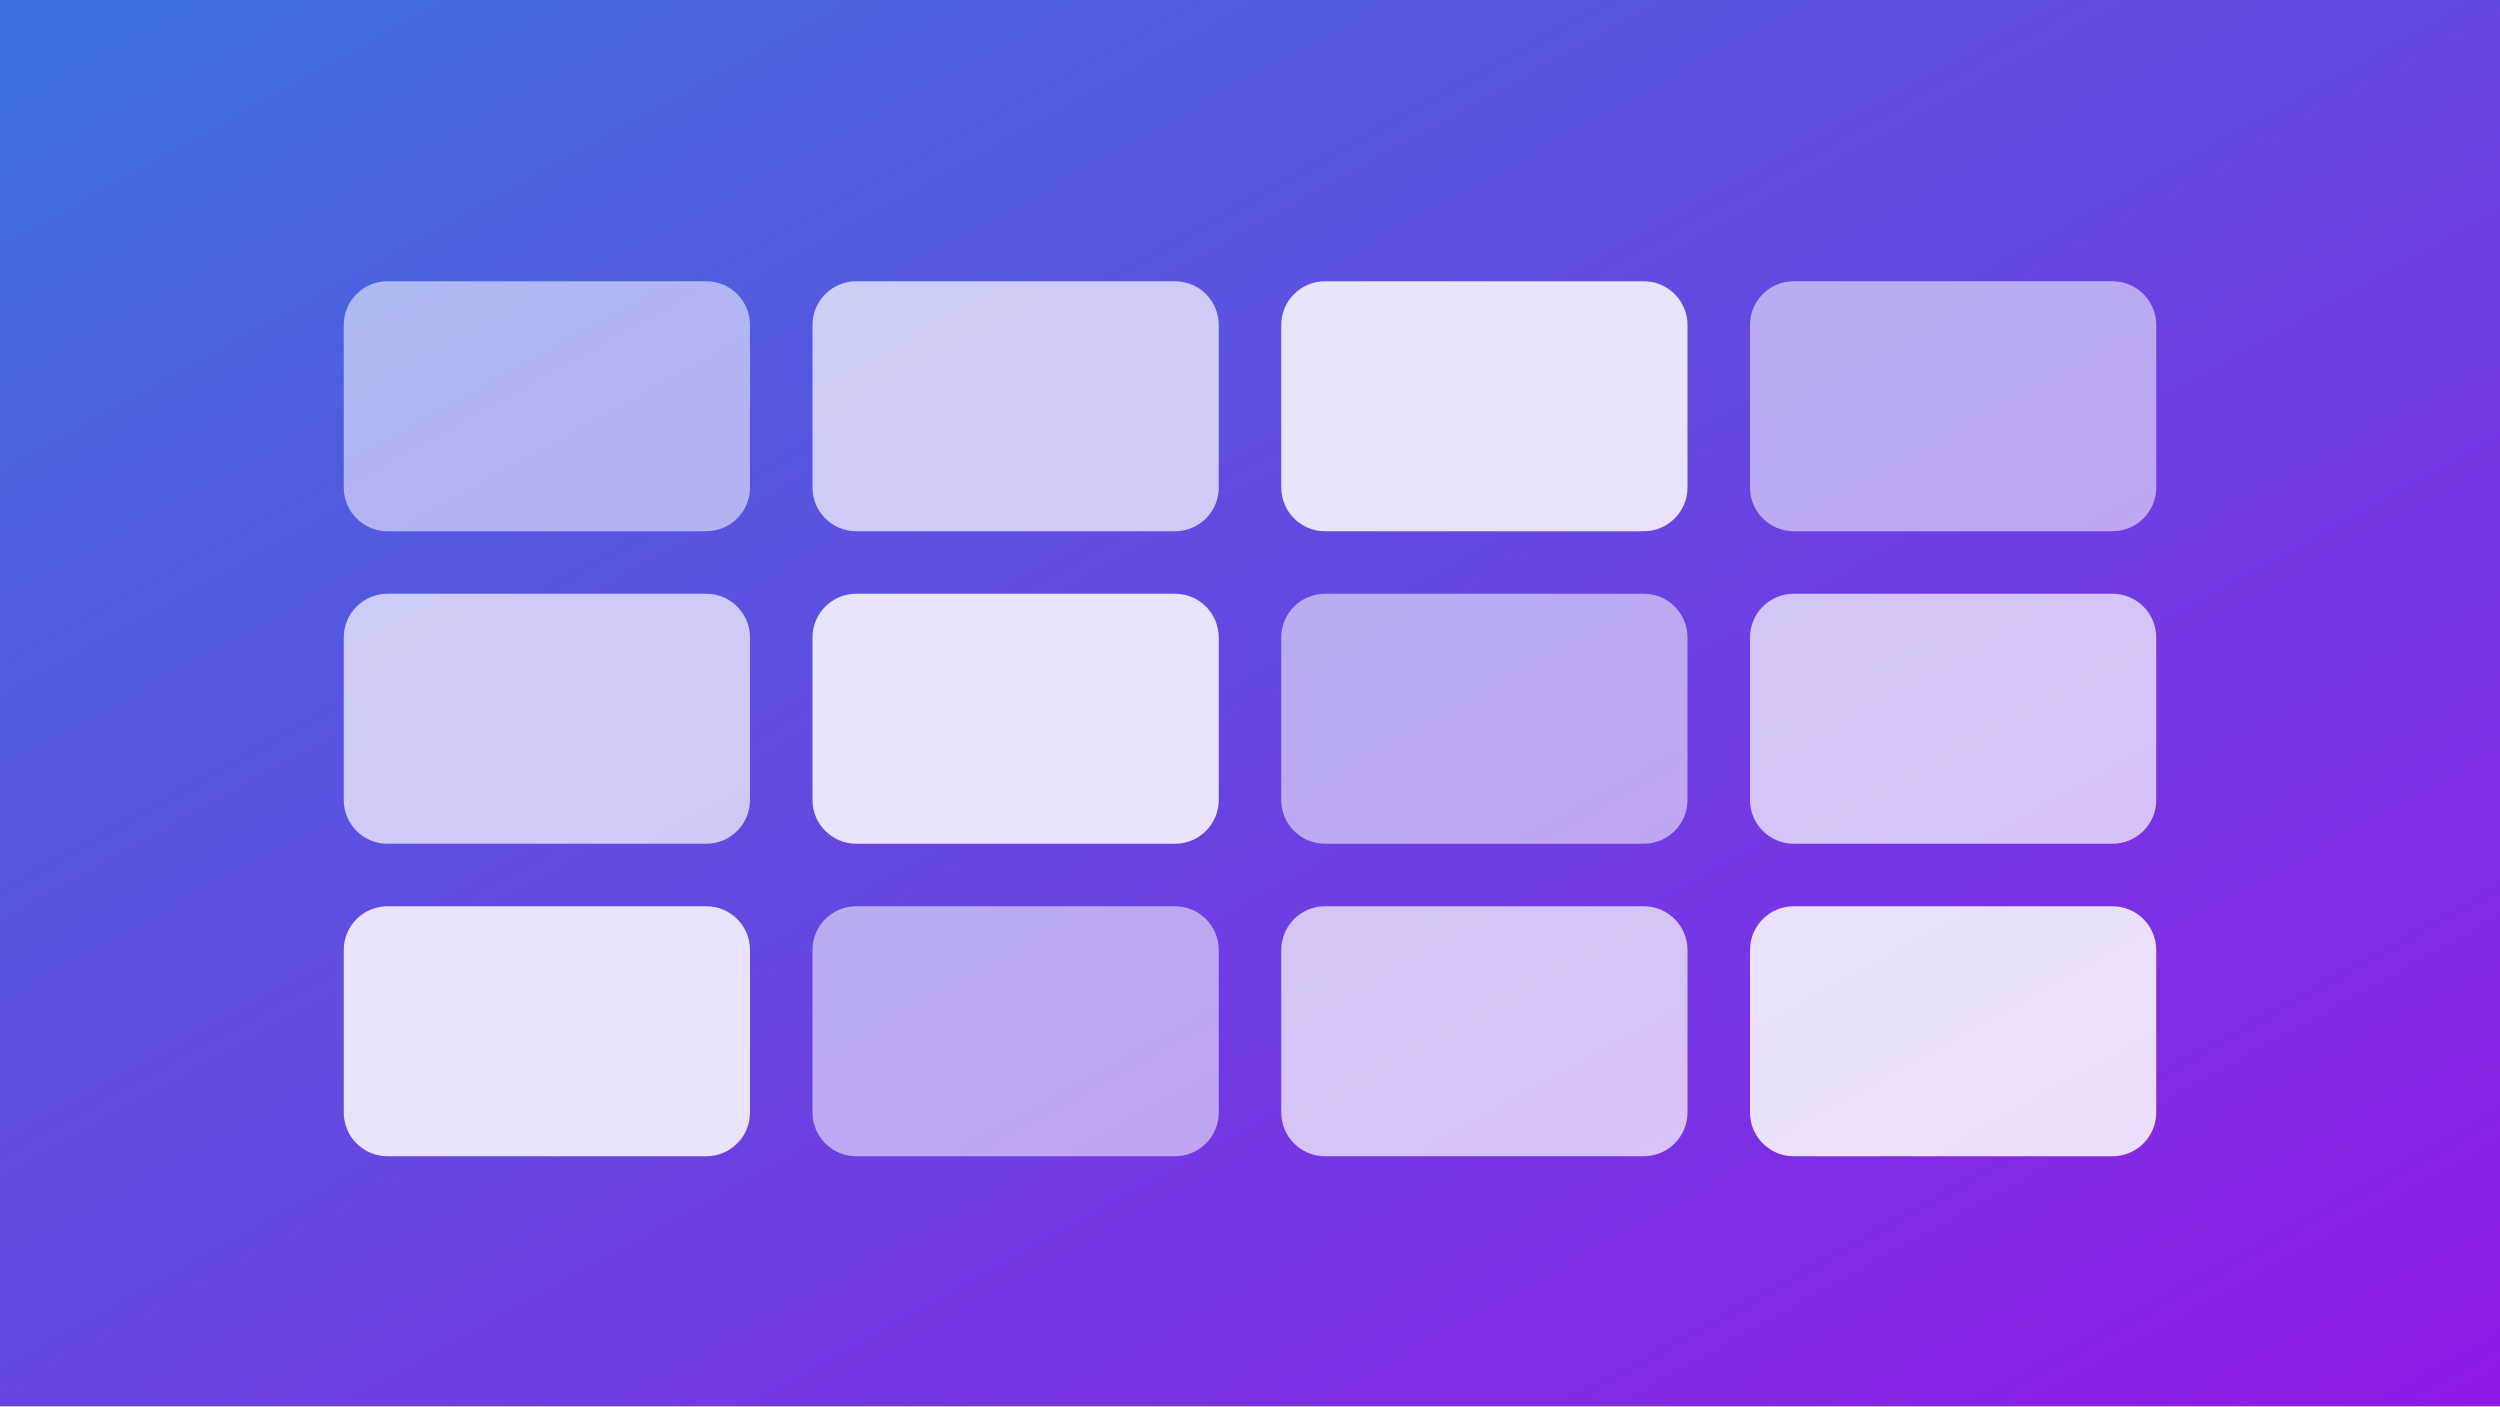
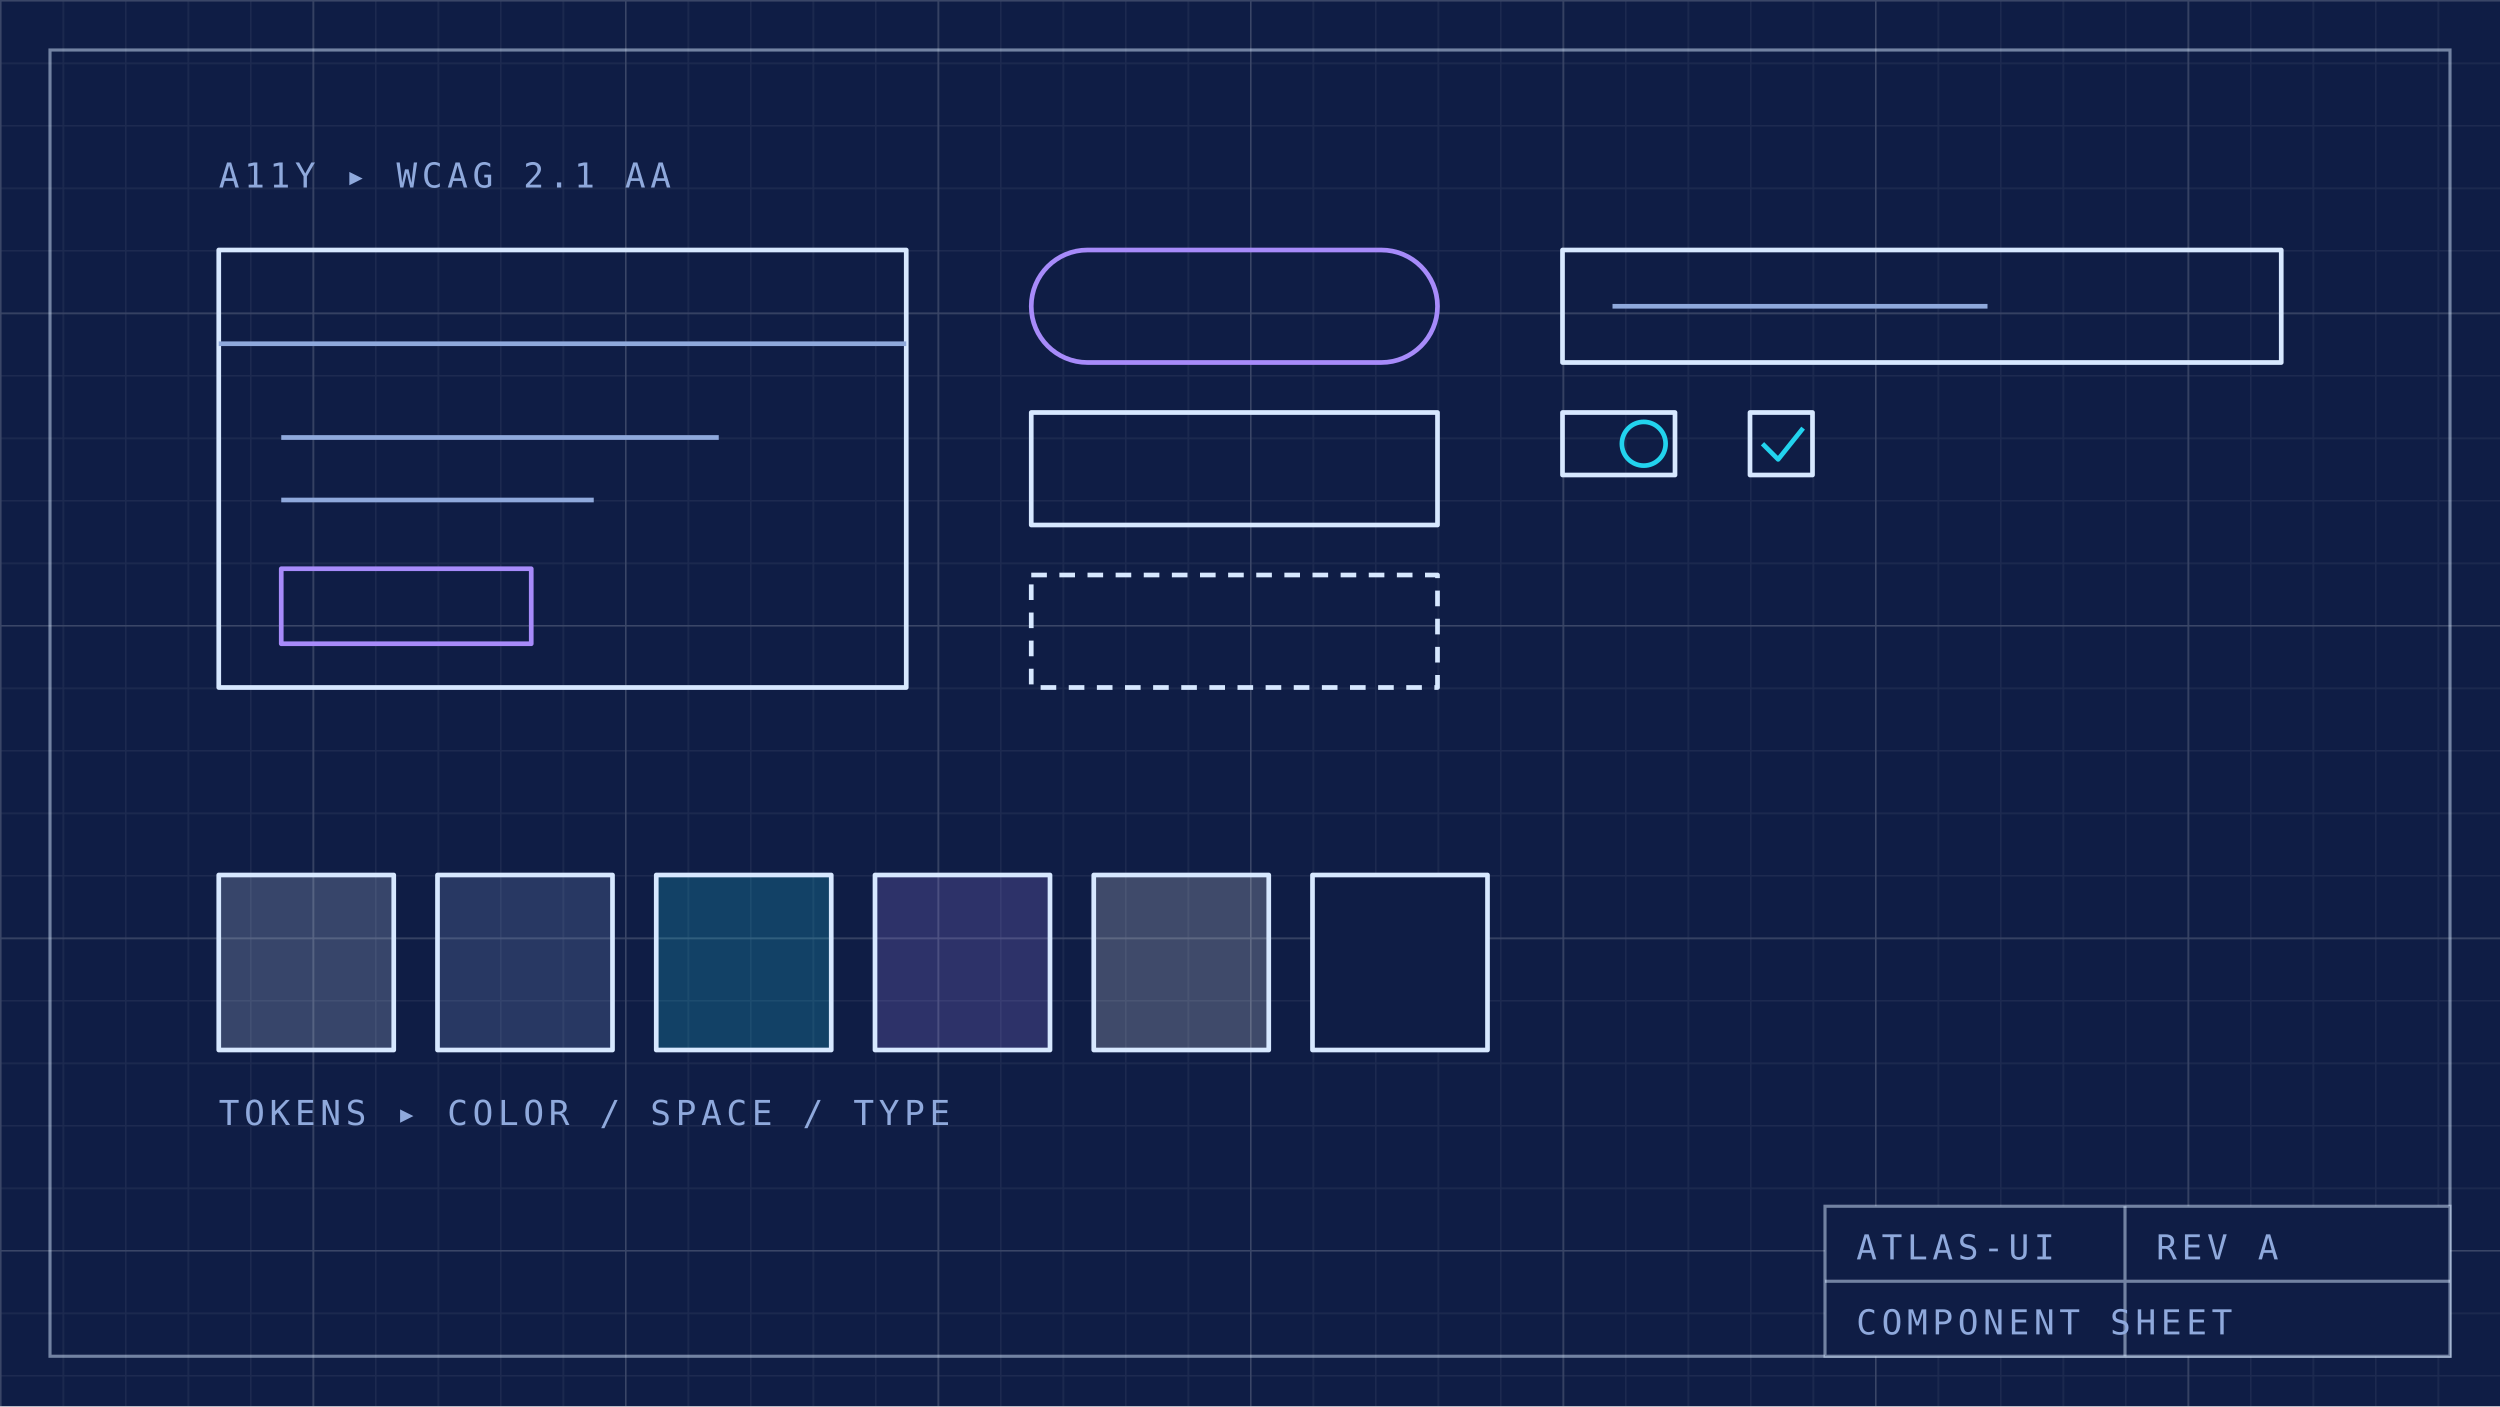
<svg xmlns="http://www.w3.org/2000/svg" viewBox="0 0 800 450" role="img" aria-hidden="true">
  <defs>
-     <linearGradient id="g" x1="0" y1="0" x2="1" y2="1">
-       <stop offset="0" stop-color="hsl(220 70% 55%)" />
-       <stop offset="1" stop-color="hsl(275 80% 50%)" />
-     </linearGradient>
+     <pattern id="m" width="20" height="20" patternUnits="userSpaceOnUse">
+       <path d="M20 0H0V20" fill="none" stroke="#fff" stroke-opacity=".06" />
+     </pattern>
+     <pattern id="M" width="100" height="100" patternUnits="userSpaceOnUse">
+       <path d="M100 0H0V100" fill="none" stroke="#fff" stroke-opacity=".13" />
+     </pattern>
  </defs>
-   <rect width="800" height="450" fill="url(#g)" />
-   <rect x="110" y="90" width="130" height="80" rx="14" fill="#fff" opacity="0.55" />
-   <rect x="260" y="90" width="130" height="80" rx="14" fill="#fff" opacity="0.7" />
-   <rect x="410" y="90" width="130" height="80" rx="14" fill="#fff" opacity="0.85" />
-   <rect x="560" y="90" width="130" height="80" rx="14" fill="#fff" opacity="0.55" />
-   <rect x="110" y="190" width="130" height="80" rx="14" fill="#fff" opacity="0.7" />
-   <rect x="260" y="190" width="130" height="80" rx="14" fill="#fff" opacity="0.85" />
-   <rect x="410" y="190" width="130" height="80" rx="14" fill="#fff" opacity="0.55" />
-   <rect x="560" y="190" width="130" height="80" rx="14" fill="#fff" opacity="0.7" />
-   <rect x="110" y="290" width="130" height="80" rx="14" fill="#fff" opacity="0.85" />
-   <rect x="260" y="290" width="130" height="80" rx="14" fill="#fff" opacity="0.55" />
-   <rect x="410" y="290" width="130" height="80" rx="14" fill="#fff" opacity="0.7" />
-   <rect x="560" y="290" width="130" height="80" rx="14" fill="#fff" opacity="0.85" />
+   <rect width="800" height="450" fill="#0f1d45" />
+   <rect width="800" height="450" fill="url(#m)" />
+   <rect width="800" height="450" fill="url(#M)" />
+   <rect x="16" y="16" width="768" height="418" fill="none" stroke="#d7e8ff" stroke-opacity=".5" />
+   <g font-family="ui-monospace,Menlo,monospace" font-size="11" letter-spacing="1.5" fill="#8fa9dc">
+     <rect x="584" y="386" width="200" height="48" fill="#0f1d45" stroke="#d7e8ff" stroke-opacity=".5" />
+     <path d="M584 410H784M680 386V434" stroke="#d7e8ff" stroke-opacity=".5" />
+     <text x="594" y="403">ATLAS-UI</text>
+     <text x="690" y="403">REV A</text>
+     <text x="594" y="427">COMPONENT SHEET</text>
+   </g>
+   <g fill="none" stroke="#d7e8ff" stroke-width="1.5" stroke-linejoin="round">
+     <rect x="70" y="80" width="220" height="140" />
+     <path d="M70 110h220M90 140h140M90 160h100" stroke="#8fa9dc" />
+     <rect x="90" y="182" width="80" height="24" stroke="#a78bfa" />
+     <rect x="330" y="80" width="130" height="36" rx="18" stroke="#a78bfa" />
+     <rect x="330" y="132" width="130" height="36" />
+     <rect x="330" y="184" width="130" height="36" stroke-dasharray="5 4" />
+     <rect x="500" y="80" width="230" height="36" />
+     <path d="M516 98h120" stroke="#8fa9dc" />
+     <rect x="500" y="132" width="36" height="20" />
+     <circle cx="526" cy="142" r="7" stroke="#22d3ee" />
+     <rect x="560" y="132" width="20" height="20" />
+     <path d="M564 142l5 5 8-10" stroke="#22d3ee" />
+     <rect x="70" y="280" width="56" height="56" fill="#d7e8ff" fill-opacity="0.2" />
+     <rect x="140" y="280" width="56" height="56" fill="#8fa9dc" fill-opacity="0.2" />
+     <rect x="210" y="280" width="56" height="56" fill="#22d3ee" fill-opacity="0.2" />
+     <rect x="280" y="280" width="56" height="56" fill="#a78bfa" fill-opacity="0.2" />
+     <rect x="350" y="280" width="56" height="56" fill="#fff" fill-opacity="0.2" />
+     <rect x="420" y="280" width="56" height="56" fill="#0f1d45" fill-opacity="1" />
+     <text x="70" y="360" fill="#8fa9dc" stroke="none" font-family="ui-monospace,Menlo,monospace" font-size="11" letter-spacing="1.5">TOKENS ▸ COLOR / SPACE / TYPE</text>
+     <text x="70" y="60" fill="#8fa9dc" stroke="none" font-family="ui-monospace,Menlo,monospace" font-size="11" letter-spacing="1.5">A11Y ▸ WCAG 2.1 AA</text>
+   </g>
</svg>
